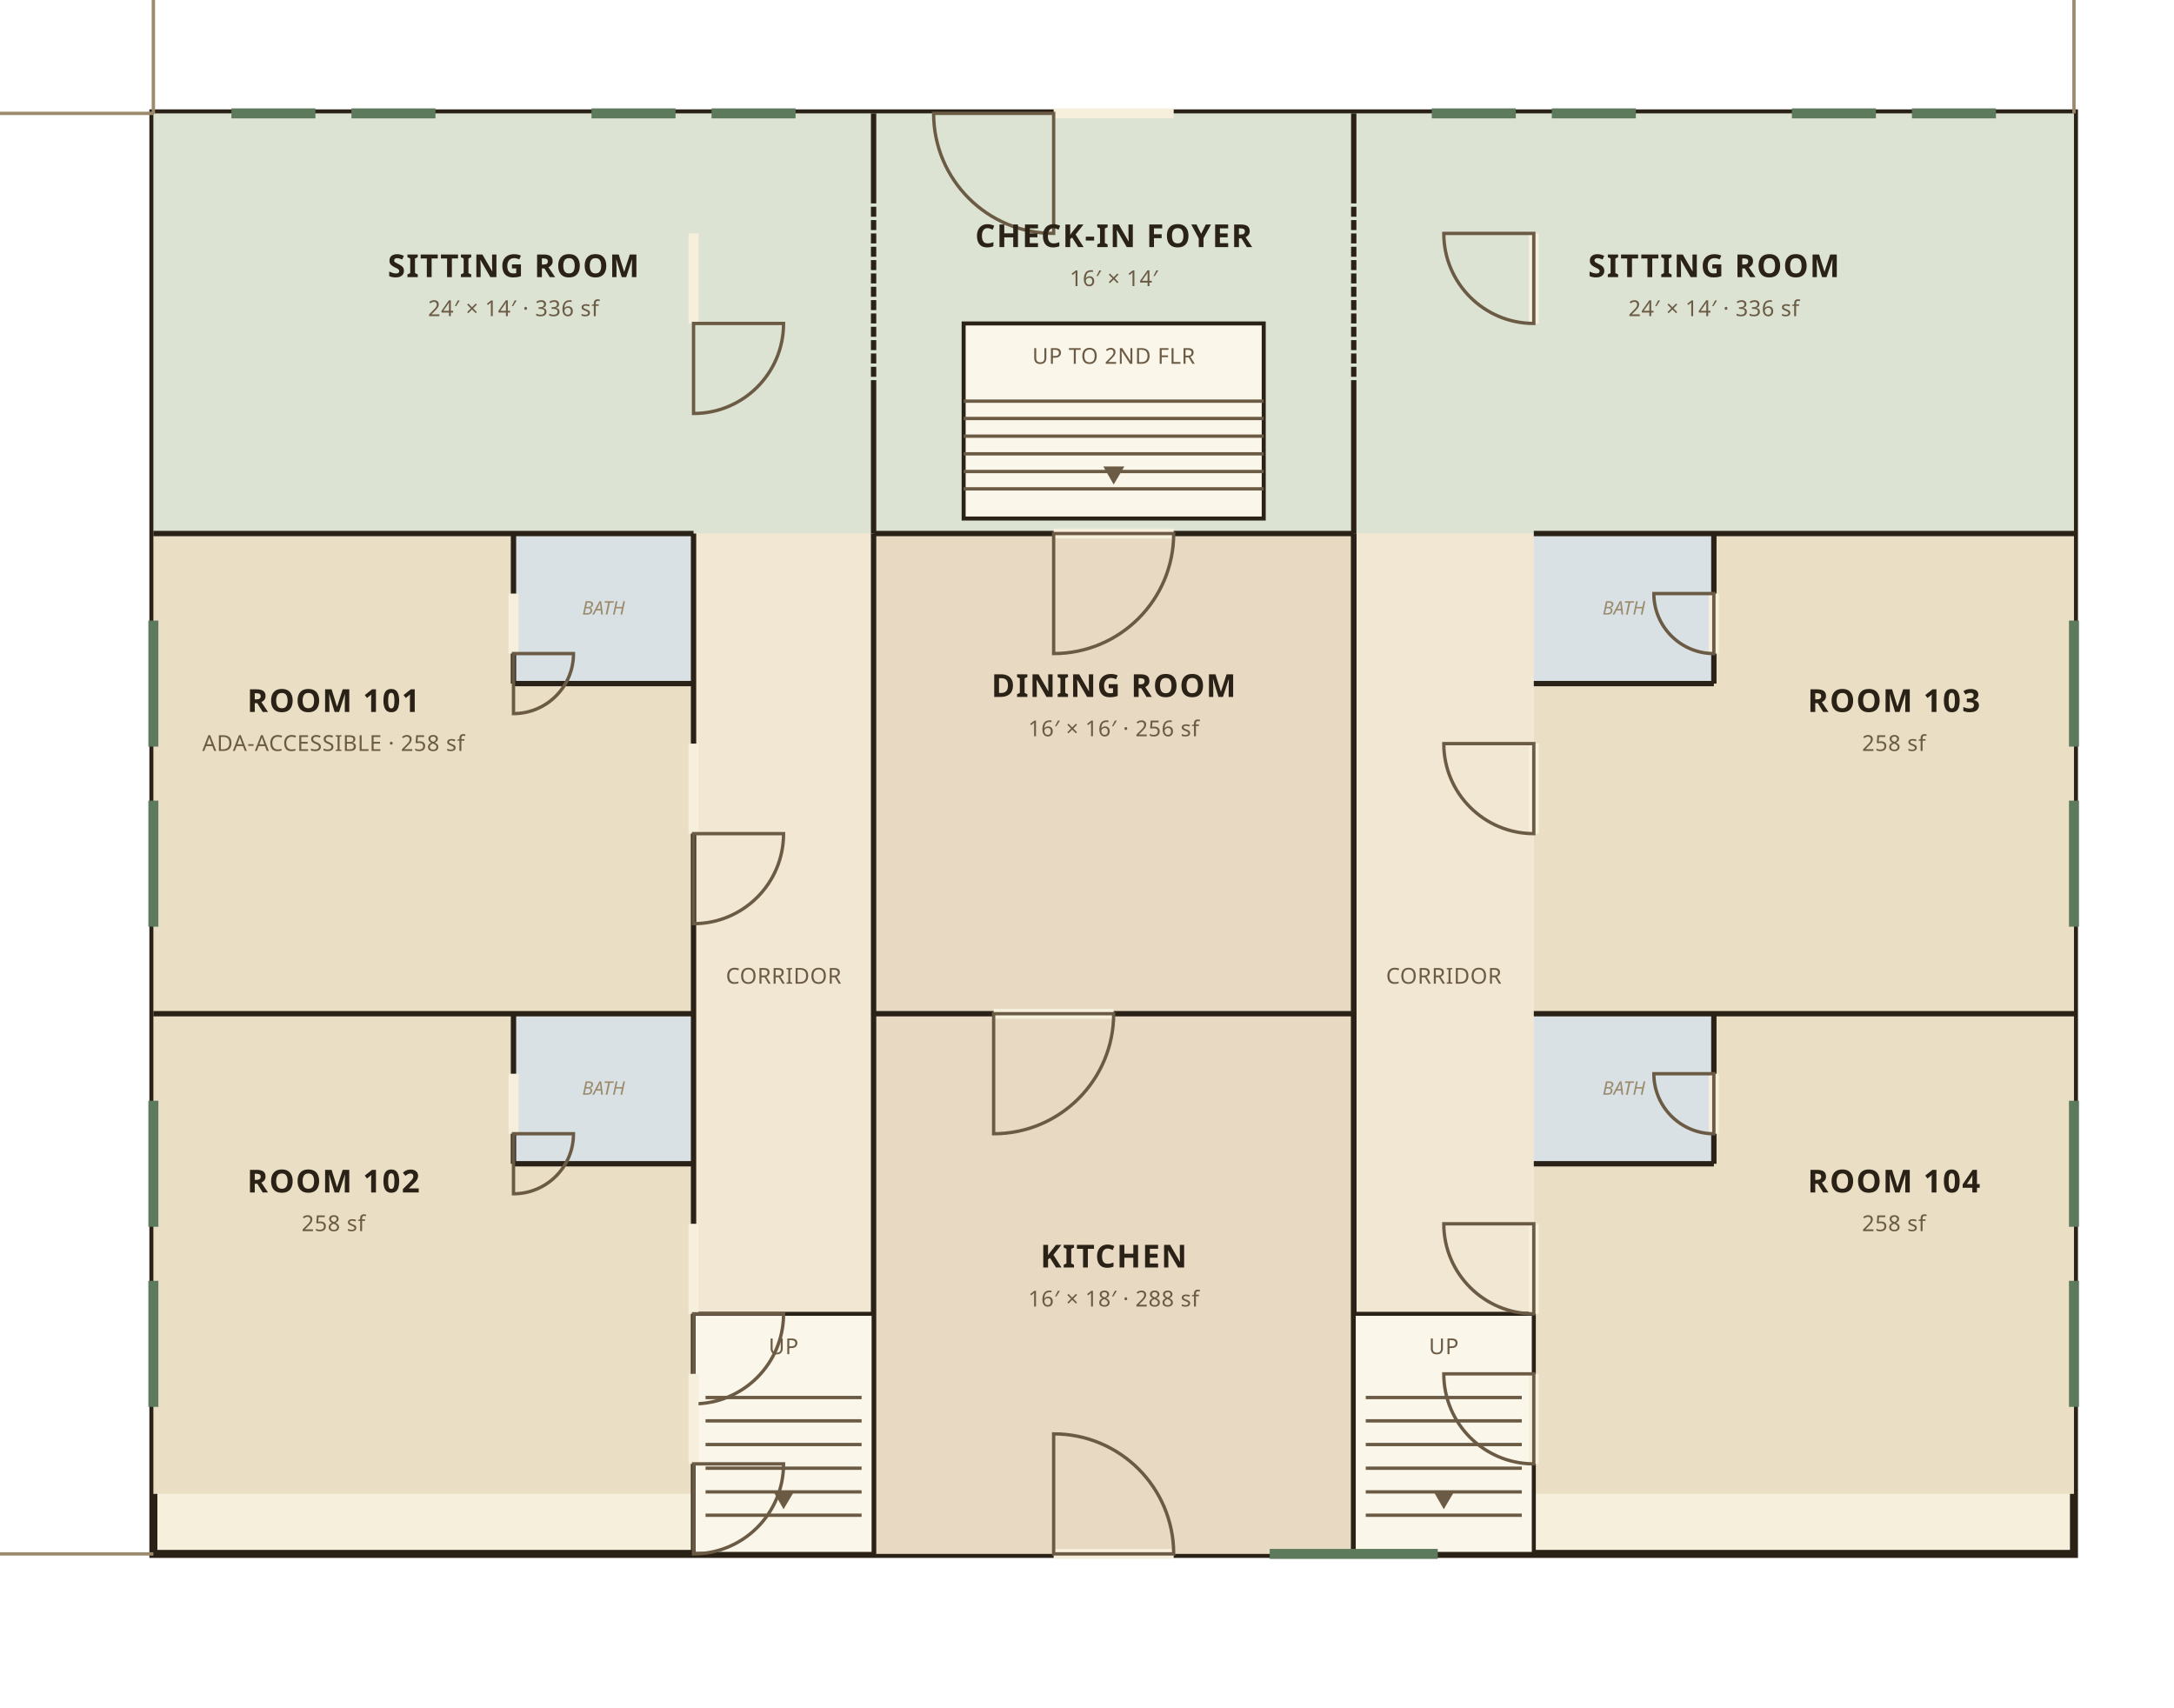
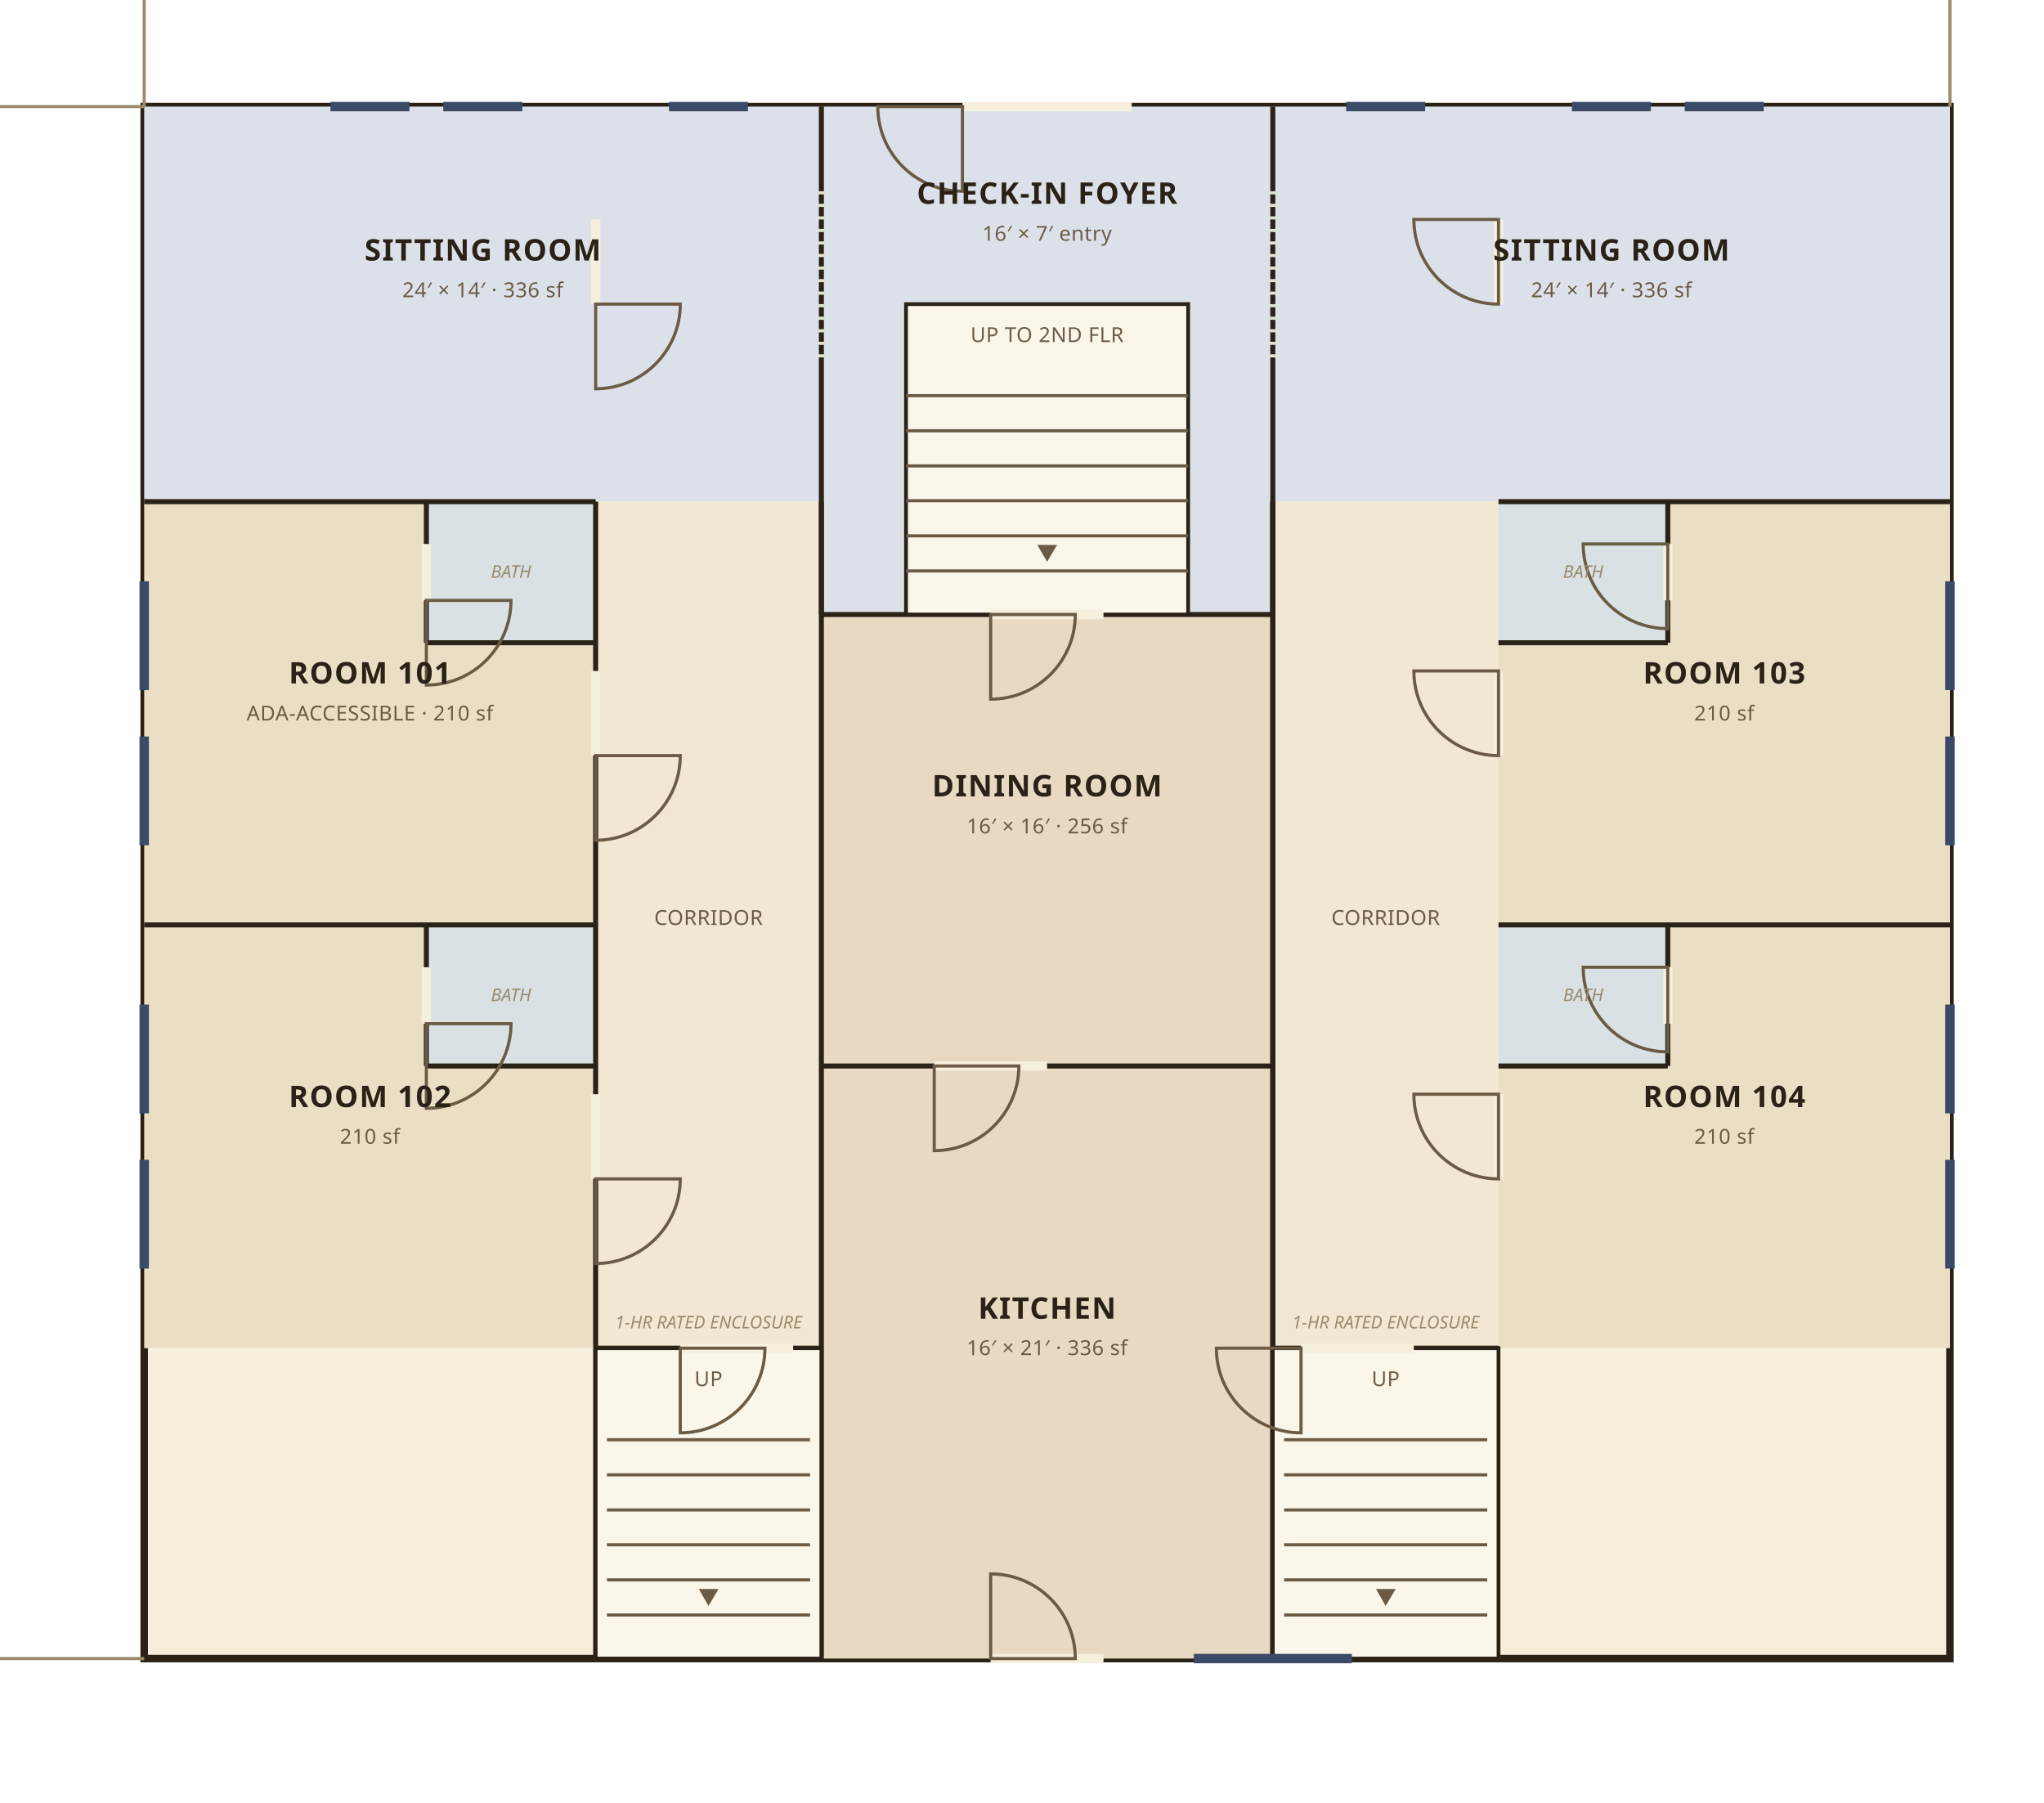
- <svg xmlns="http://www.w3.org/2000/svg" viewBox="0 0 652 512" class="planart" role="img" aria-label="Ground floor plan of the eight-room bed and breakfast">
+ <svg xmlns="http://www.w3.org/2000/svg" viewBox="0 0 652 575" class="planart" role="img" aria-label="Ground floor plan of the eight-room bed and breakfast">
  <style>svg.planart,svg.elevart{ background:#F1E7D2; }
.wall{ fill:#F6EFDC; stroke:#2A2117; stroke-width:2.4; }
- .room-public{ fill:#DCE3D3; }
+ .room-public{ fill:#DCE1E9; }
.room-service{ fill:#E7D9C2; }
.room-guest{ fill:#EADFC5; }
.room-circ{ fill:#F1E7D2; }
.room-bath{ fill:#D9E1E4; }
.room-attic{ fill:#EFE6D2; }
.room-nook{ fill:#E3D8B9; }
.wallline{ stroke:#2A2117; stroke-width:1.6; }
.kneewall{ fill:none; stroke:#6B5B45; stroke-width:1.2; stroke-dasharray:5 4; }
.doorcut{ stroke:#F6EFDC; stroke-width:3; }
.doorarc{ fill:none; stroke:#6B5B45; stroke-width:1; }
.archcut{ stroke:#DCE3D3; stroke-width:3; stroke-dasharray:1 3; }
- .window{ stroke:#5E7A5C; stroke-width:3; }
+ .window{ stroke:#3B4A66; stroke-width:3; }
.stairbox{ fill:#FBF6EA; stroke:#2A2117; stroke-width:1.2; }
.stairstep{ stroke:#6B5B45; stroke-width:1; }
.stairarrow{ fill:#6B5B45; }
.compass{ fill:none; stroke:#6B5B45; stroke-width:1; }
.compass-needle{ fill:#A8743A; }
.scalebar{ stroke:#2A2117; stroke-width:1.2; }
.dimline{ stroke:#9C8A6C; stroke-width:1; }
.dimtick{ stroke:#9C8A6C; stroke-width:1; }
.lbl,.lbl-room,.lbl-room-sm,.lbl-dim,.lbl-dim-sm,.lbl-tiny{ font-family:'Josefin Sans',Futura,sans-serif; fill:#2A2117; }
.lbl-room{ font-size:9.5px; letter-spacing:.04em; font-weight:600; }
.lbl-room-sm{ font-size:7.6px; letter-spacing:.03em; font-weight:600; }
.lbl-dim{ font-size:8px; fill:#6B5B45; letter-spacing:.03em; }
.lbl-dim-sm{ font-size:6.6px; fill:#6B5B45; letter-spacing:.02em; }
.lbl-tiny{ font-size:5.6px; fill:#9C8A6C; font-style:italic; }
.ground-line{ fill:#6B5B45; }
.roof-main{ fill:#7C7161; stroke:#2A2117; stroke-width:2; }
.roof-upper{ fill:#8B806E; stroke:#2A2117; stroke-width:2; }
.roof-dormer{ fill:#8B806E; stroke:#2A2117; stroke-width:2; }
.roof-course{ stroke:#2A2117; stroke-width:.7; opacity:.35; }
.ridge-line{ stroke:#2A2117; stroke-width:1.4; }
.chimney{ fill:#D8CBAE; stroke:#2A2117; stroke-width:1.6; }
.chimney-cap{ fill:#6B5B45; stroke:#2A2117; stroke-width:1; }
.dormer-wall{ fill:#F6EFDC; stroke:#2A2117; stroke-width:2; }
.cornice{ fill:#6B5B45; stroke:#2A2117; stroke-width:1.4; }
.cordon{ fill:#A8743A; stroke:#2A2117; stroke-width:1.2; opacity:.85; }
.wall-upper{ fill:#F6EFDC; stroke:#2A2117; stroke-width:2.2; }
- .win-frame{ fill:#DDE5D6; stroke:#2A2117; stroke-width:2; }
+ .win-frame{ fill:#D9E0E9; stroke:#2A2117; stroke-width:2; }
.win-bar{ stroke:#2A2117; stroke-width:1.3; }
.win-bar-thin{ stroke:#2A2117; stroke-width:.9; }
.rail{ stroke:#2A2117; stroke-width:1.6; fill:none; }
.rail-thin{ stroke:#6B5B45; stroke-width:1; }
.pilaster{ fill:#F6EFDC; stroke:#2A2117; stroke-width:1.4; }
.pilaster-cap{ fill:#F6EFDC; stroke:#2A2117; stroke-width:1.2; }
- .band{ fill:#5E7A5C; opacity:.18; stroke:#2A2117; stroke-width:1.6; }
- .medallion{ fill:#A8743A; }
- .medallion-txt{ font-family:'Cormorant Garamond',Georgia,serif; font-size:22px; font-weight:600; letter-spacing:.14em; fill:#2A2117; }
.sconce-arm{ stroke:#6B5B45; stroke-width:2; }
.sconce-lamp{ fill:#A8743A; stroke:#2A2117; stroke-width:1; }
- .stone-base{ fill:#D8CBAE; stroke:#2A2117; stroke-width:2; }
.stone-line{ stroke:#6B5B45; stroke-width:1; opacity:.55; }
.stone-line-faint{ stroke:#6B5B45; stroke-width:.6; opacity:.3; }
.door{ fill:#6B5B45; stroke:#2A2117; stroke-width:2; opacity:.85; }
.door-bar{ stroke:#F1E7D2; stroke-width:1.4; }
.door-bar-thin{ stroke:#F1E7D2; stroke-width:1; opacity:.7; }
- .cap{ font-family:'Josefin Sans',Futura,sans-serif; font-size:13px; fill:#6B5B45; letter-spacing:.08em; }</style>
-   <rect x="46.0" y="34.0" width="576.0" height="432.0" class="wall" />
+ .cap{ font-family:'Josefin Sans',Futura,sans-serif; font-size:13px; fill:#6B5B45; letter-spacing:.08em; }
+ 
+ .rock-a{ fill:#B9AFA0; stroke:#5C544A; stroke-width:.5; opacity:.95; }
+ .rock-b{ fill:#8E8A82; stroke:#4C4842; stroke-width:.5; opacity:.95; }
+ .rock-c{ fill:#6E7A80; stroke:#3E464A; stroke-width:.5; opacity:.95; }
+ .rock-outline{ fill:none; stroke:#2A2117; stroke-width:2; }
+ 
+ .planter-box{ fill:#5B4A38; stroke:#2A2117; stroke-width:1.4; }
+ .planter-rim{ fill:#6B5842; stroke:#2A2117; stroke-width:1; }
+ .planter-leaf{ fill:#5C6B44; stroke:#3C4630; stroke-width:.4; }
+ 
+ .awning-fascia{ fill:#26344A; stroke:#14202F; stroke-width:1.8; }
+ .awning-top{ fill:#33455F; stroke:#14202F; stroke-width:1.4; }
+ .awning-underside{ fill:#131C28; opacity:.55; }
+ .awning-stripe{ stroke:#3E5878; stroke-width:2; opacity:.7; }
+ .awning-bracket{ stroke:#8B806E; stroke-width:1.8; }
+ .awning-text{ font-family:'Cormorant Garamond',Georgia,serif; font-weight:600; letter-spacing:.13em; fill:#E4C583; }
+ .awning-rule{ stroke:#E4C583; stroke-width:1; opacity:.8; }</style>
+   <rect x="46.0" y="34.0" width="576.0" height="495.0" class="wall" />
  <rect x="46.0" y="34.0" width="216.0" height="126.0" class="room-fill room-public" />
  <rect x="406.0" y="34.0" width="216.0" height="126.0" class="room-fill room-public" />
-   <rect x="262.0" y="34.0" width="144.0" height="126.0" class="room-fill room-public" />
-   <rect x="262.0" y="160.0" width="144.0" height="144.0" class="room-fill room-service" />
-   <rect x="262.0" y="304.0" width="144.0" height="162.0" class="room-fill room-service" />
-   <rect x="46.0" y="160.0" width="162.0" height="144.0" class="room-fill room-guest" />
-   <rect x="46.0" y="304.0" width="162.0" height="144.0" class="room-fill room-guest" />
-   <rect x="460.0" y="160.0" width="162.0" height="144.0" class="room-fill room-guest" />
-   <rect x="460.0" y="304.0" width="162.0" height="144.0" class="room-fill room-guest" />
-   <rect x="208.0" y="160.0" width="54.0" height="306.0" class="room-fill room-circ" />
-   <rect x="406.0" y="160.0" width="54.0" height="306.0" class="room-fill room-circ" />
-   <rect x="154.0" y="160.0" width="54.0" height="45.0" class="room-fill room-bath" />
-   <rect x="154.0" y="304.0" width="54.0" height="45.0" class="room-fill room-bath" />
-   <rect x="460.0" y="160.0" width="54.0" height="45.0" class="room-fill room-bath" />
-   <rect x="460.0" y="304.0" width="54.0" height="45.0" class="room-fill room-bath" />
-   <line x1="262.0" y1="34.0" x2="262.0" y2="160.0" class="wallline" />
-   <line x1="406.0" y1="34.0" x2="406.0" y2="160.0" class="wallline" />
-   <line x1="262.0" y1="160.0" x2="406.0" y2="160.0" class="wallline" />
-   <line x1="46.0" y1="160.0" x2="208.0" y2="160.0" class="wallline" />
-   <line x1="460.0" y1="160.0" x2="622.0" y2="160.0" class="wallline" />
-   <line x1="208.0" y1="160.0" x2="208.0" y2="466.0" class="wallline" />
-   <line x1="406.0" y1="160.0" x2="406.0" y2="466.0" class="wallline" />
-   <line x1="262.0" y1="160.0" x2="262.0" y2="466.0" class="wallline" />
-   <line x1="406.0" y1="160.0" x2="406.0" y2="466.0" class="wallline" />
-   <line x1="46.0" y1="304.0" x2="208.0" y2="304.0" class="wallline" />
-   <line x1="460.0" y1="304.0" x2="622.0" y2="304.0" class="wallline" />
-   <line x1="262.0" y1="304.0" x2="406.0" y2="304.0" class="wallline" />
-   <line x1="154.0" y1="160.0" x2="154.0" y2="205.0" class="wallline" />
-   <line x1="154.0" y1="205.0" x2="208.0" y2="205.0" class="wallline" />
-   <line x1="154.0" y1="304.0" x2="154.0" y2="349.0" class="wallline" />
-   <line x1="154.0" y1="349.0" x2="208.0" y2="349.0" class="wallline" />
-   <line x1="514.0" y1="160.0" x2="514.0" y2="205.0" class="wallline" />
-   <line x1="460.0" y1="205.0" x2="514.0" y2="205.0" class="wallline" />
-   <line x1="514.0" y1="304.0" x2="514.0" y2="349.0" class="wallline" />
-   <line x1="460.0" y1="349.0" x2="514.0" y2="349.0" class="wallline" />
-   <rect x="289.0" y="97.0" width="90.0" height="58.5" class="stairbox" />
+   <rect x="262.0" y="34.0" width="144.0" height="162.0" class="room-fill room-public" />
+   <rect x="262.0" y="196.0" width="144.0" height="144.0" class="room-fill room-service" />
+   <rect x="262.0" y="340.0" width="144.0" height="189.0" class="room-fill room-service" />
+   <rect x="46.0" y="160.0" width="144.0" height="135.0" class="room-fill room-guest" />
+   <rect x="46.0" y="295.0" width="144.0" height="135.0" class="room-fill room-guest" />
+   <rect x="478.0" y="160.0" width="144.0" height="135.0" class="room-fill room-guest" />
+   <rect x="478.0" y="295.0" width="144.0" height="135.0" class="room-fill room-guest" />
+   <rect x="190.0" y="160.0" width="72.0" height="369.0" class="room-fill room-circ" />
+   <rect x="406.0" y="160.0" width="72.0" height="369.0" class="room-fill room-circ" />
+   <rect x="136.0" y="160.0" width="54.0" height="45.0" class="room-fill room-bath" />
+   <rect x="136.0" y="295.0" width="54.0" height="45.0" class="room-fill room-bath" />
+   <rect x="478.0" y="160.0" width="54.0" height="45.0" class="room-fill room-bath" />
+   <rect x="478.0" y="295.0" width="54.0" height="45.0" class="room-fill room-bath" />
+   <line x1="262.0" y1="34.0" x2="262.0" y2="196.0" class="wallline" />
+   <line x1="406.0" y1="34.0" x2="406.0" y2="196.0" class="wallline" />
+   <line x1="262.0" y1="196.0" x2="406.0" y2="196.0" class="wallline" />
+   <line x1="262.0" y1="340.0" x2="406.0" y2="340.0" class="wallline" />
+   <line x1="46.0" y1="160.0" x2="190.0" y2="160.0" class="wallline" />
+   <line x1="478.0" y1="160.0" x2="622.0" y2="160.0" class="wallline" />
+   <line x1="190.0" y1="160.0" x2="190.0" y2="529.0" class="wallline" />
+   <line x1="406.0" y1="160.0" x2="406.0" y2="529.0" class="wallline" />
+   <line x1="262.0" y1="160.0" x2="262.0" y2="529.0" class="wallline" />
+   <line x1="406.0" y1="160.0" x2="406.0" y2="529.0" class="wallline" />
+   <line x1="46.0" y1="295.0" x2="190.0" y2="295.0" class="wallline" />
+   <line x1="478.0" y1="295.0" x2="622.0" y2="295.0" class="wallline" />
+   <line x1="190.0" y1="430.0" x2="262.0" y2="430.0" class="wallline" />
+   <line x1="406.0" y1="430.0" x2="478.0" y2="430.0" class="wallline" />
+   <line x1="136.0" y1="160.0" x2="136.0" y2="205.0" class="wallline" />
+   <line x1="136.0" y1="205.0" x2="190.0" y2="205.0" class="wallline" />
+   <line x1="136.0" y1="295.0" x2="136.0" y2="340.0" class="wallline" />
+   <line x1="136.0" y1="340.0" x2="190.0" y2="340.0" class="wallline" />
+   <line x1="532.0" y1="160.0" x2="532.0" y2="205.0" class="wallline" />
+   <line x1="478.0" y1="205.0" x2="532.0" y2="205.0" class="wallline" />
+   <line x1="532.0" y1="295.0" x2="532.0" y2="340.0" class="wallline" />
+   <line x1="478.0" y1="340.0" x2="532.0" y2="340.0" class="wallline" />
+   <rect x="289.0" y="97.0" width="90.0" height="99.0" class="stairbox" />
  <text x="334.0" y="109.1" class="lbl-dim-sm" text-anchor="middle">UP TO 2ND FLR</text>
-   <line x1="289.0" y1="120.3" x2="379.0" y2="120.3" class="stairstep" />
-   <line x1="289.0" y1="125.5" x2="379.0" y2="125.5" class="stairstep" />
-   <line x1="289.0" y1="130.8" x2="379.0" y2="130.8" class="stairstep" />
-   <line x1="289.0" y1="136.1" x2="379.0" y2="136.1" class="stairstep" />
-   <line x1="289.0" y1="141.4" x2="379.0" y2="141.4" class="stairstep" />
-   <line x1="289.0" y1="146.6" x2="379.0" y2="146.6" class="stairstep" />
-   <path d="M 334.0 145.3 l -3.1 -5.4 l 6.3 0 Z" class="stairarrow" />
-   <rect x="208.0" y="394.0" width="54.0" height="72.0" class="stairbox" />
-   <text x="235.0" y="406.1" class="lbl-dim-sm" text-anchor="middle">UP</text>
-   <line x1="211.6" y1="419.1" x2="258.4" y2="419.1" class="stairstep" />
-   <line x1="211.6" y1="426.1" x2="258.4" y2="426.1" class="stairstep" />
-   <line x1="211.6" y1="433.2" x2="258.4" y2="433.2" class="stairstep" />
-   <line x1="211.6" y1="440.3" x2="258.4" y2="440.3" class="stairstep" />
-   <line x1="211.6" y1="447.4" x2="258.4" y2="447.4" class="stairstep" />
-   <line x1="211.6" y1="454.4" x2="258.4" y2="454.4" class="stairstep" />
-   <path d="M 235.0 452.6 l -3.1 -5.4 l 6.3 0 Z" class="stairarrow" />
-   <rect x="406.0" y="394.0" width="54.0" height="72.0" class="stairbox" />
-   <text x="433.0" y="406.1" class="lbl-dim-sm" text-anchor="middle">UP</text>
-   <line x1="409.6" y1="419.1" x2="456.4" y2="419.1" class="stairstep" />
-   <line x1="409.6" y1="426.1" x2="456.4" y2="426.1" class="stairstep" />
-   <line x1="409.6" y1="433.2" x2="456.4" y2="433.2" class="stairstep" />
-   <line x1="409.6" y1="440.3" x2="456.4" y2="440.3" class="stairstep" />
-   <line x1="409.6" y1="447.4" x2="456.4" y2="447.4" class="stairstep" />
-   <line x1="409.6" y1="454.4" x2="456.4" y2="454.4" class="stairstep" />
-   <path d="M 433.0 452.6 l -3.1 -5.4 l 6.3 0 Z" class="stairarrow" />
-   <line x1="316.0" y1="34.0" x2="352.0" y2="34.0" class="doorcut" />
-   <path d="M 316.0 34.0 L 316.0 70.0 A 36.0 36.0 0 0 1 280.0 34.0 Z" class="doorarc" />
+   <line x1="289.0" y1="126.2" x2="379.0" y2="126.2" class="stairstep" />
+   <line x1="289.0" y1="137.4" x2="379.0" y2="137.4" class="stairstep" />
+   <line x1="289.0" y1="148.6" x2="379.0" y2="148.6" class="stairstep" />
+   <line x1="289.0" y1="159.7" x2="379.0" y2="159.7" class="stairstep" />
+   <line x1="289.0" y1="170.9" x2="379.0" y2="170.9" class="stairstep" />
+   <line x1="289.0" y1="182.1" x2="379.0" y2="182.1" class="stairstep" />
+   <path d="M 334.0 179.2 l -3.1 -5.4 l 6.3 0 Z" class="stairarrow" />
+   <rect x="190.0" y="430.0" width="72.0" height="99.0" class="stairbox" />
+   <text x="226.0" y="442.1" class="lbl-dim-sm" text-anchor="middle">UP</text>
+   <line x1="193.6" y1="459.2" x2="258.4" y2="459.2" class="stairstep" />
+   <line x1="193.6" y1="470.4" x2="258.4" y2="470.4" class="stairstep" />
+   <line x1="193.6" y1="481.6" x2="258.4" y2="481.6" class="stairstep" />
+   <line x1="193.6" y1="492.7" x2="258.4" y2="492.7" class="stairstep" />
+   <line x1="193.6" y1="503.9" x2="258.4" y2="503.9" class="stairstep" />
+   <line x1="193.6" y1="515.1" x2="258.4" y2="515.1" class="stairstep" />
+   <path d="M 226.0 512.2 l -3.1 -5.4 l 6.3 0 Z" class="stairarrow" />
+   <text x="226.0" y="423.7" class="lbl-tiny" text-anchor="middle">1-HR RATED ENCLOSURE</text>
+   <rect x="406.0" y="430.0" width="72.0" height="99.0" class="stairbox" />
+   <text x="442.0" y="442.1" class="lbl-dim-sm" text-anchor="middle">UP</text>
+   <line x1="409.6" y1="459.2" x2="474.4" y2="459.2" class="stairstep" />
+   <line x1="409.6" y1="470.4" x2="474.4" y2="470.4" class="stairstep" />
+   <line x1="409.6" y1="481.6" x2="474.4" y2="481.6" class="stairstep" />
+   <line x1="409.6" y1="492.7" x2="474.4" y2="492.7" class="stairstep" />
+   <line x1="409.6" y1="503.9" x2="474.4" y2="503.9" class="stairstep" />
+   <line x1="409.6" y1="515.1" x2="474.4" y2="515.1" class="stairstep" />
+   <path d="M 442.0 512.2 l -3.1 -5.4 l 6.3 0 Z" class="stairarrow" />
+   <text x="442.0" y="423.7" class="lbl-tiny" text-anchor="middle">1-HR RATED ENCLOSURE</text>
+   <line x1="307.0" y1="34.0" x2="361.0" y2="34.0" class="doorcut" />
+   <path d="M 307.0 34.0 L 307.0 61.0 A 27.0 27.0 0 0 1 280.0 34.0 Z" class="doorarc" />
  <line x1="262.0" y1="61.0" x2="262.0" y2="115.0" class="archcut" />
  <line x1="406.0" y1="61.0" x2="406.0" y2="115.0" class="archcut" />
-   <line x1="316.0" y1="160.0" x2="352.0" y2="160.0" class="doorcut" />
-   <path d="M 316.0 160.0 L 352.0 160.0 A 36.0 36.0 0 0 1 316.0 196.0 Z" class="doorarc" />
-   <line x1="298.0" y1="304.0" x2="334.0" y2="304.0" class="doorcut" />
-   <path d="M 298.0 304.0 L 334.0 304.0 A 36.0 36.0 0 0 1 298.0 340.0 Z" class="doorarc" />
-   <line x1="208.0" y1="70.0" x2="208.0" y2="97.0" class="doorcut" />
-   <path d="M 208.0 97.0 L 235.0 97.0 A 27.0 27.0 0 0 1 208.0 124.0 Z" class="doorarc" />
-   <line x1="460.0" y1="70.0" x2="460.0" y2="97.0" class="doorcut" />
-   <path d="M 460.0 70.0 L 460.0 97.0 A 27.0 27.0 0 0 1 433.0 70.0 Z" class="doorarc" />
-   <line x1="208.0" y1="223.0" x2="208.0" y2="250.0" class="doorcut" />
-   <path d="M 208.0 250.0 L 235.0 250.0 A 27.0 27.0 0 0 1 208.0 277.0 Z" class="doorarc" />
-   <line x1="208.0" y1="367.0" x2="208.0" y2="394.0" class="doorcut" />
-   <path d="M 208.0 394.0 L 235.0 394.0 A 27.0 27.0 0 0 1 208.0 421.0 Z" class="doorarc" />
-   <line x1="460.0" y1="223.0" x2="460.0" y2="250.0" class="doorcut" />
-   <path d="M 460.0 223.0 L 460.0 250.0 A 27.0 27.0 0 0 1 433.0 223.0 Z" class="doorarc" />
-   <line x1="460.0" y1="367.0" x2="460.0" y2="394.0" class="doorcut" />
-   <path d="M 460.0 367.0 L 460.0 394.0 A 27.0 27.0 0 0 1 433.0 367.0 Z" class="doorarc" />
-   <line x1="154.0" y1="178.0" x2="154.0" y2="196.0" class="doorcut" />
-   <path d="M 154.0 196.0 L 172.0 196.0 A 18.0 18.0 0 0 1 154.0 214.0 Z" class="doorarc" />
-   <line x1="154.0" y1="322.0" x2="154.0" y2="340.0" class="doorcut" />
-   <path d="M 154.0 340.0 L 172.0 340.0 A 18.0 18.0 0 0 1 154.0 358.0 Z" class="doorarc" />
-   <line x1="514.0" y1="178.0" x2="514.0" y2="196.0" class="doorcut" />
-   <path d="M 514.0 178.0 L 514.0 196.0 A 18.0 18.0 0 0 1 496.0 178.0 Z" class="doorarc" />
-   <line x1="514.0" y1="322.0" x2="514.0" y2="340.0" class="doorcut" />
-   <path d="M 514.0 322.0 L 514.0 340.0 A 18.0 18.0 0 0 1 496.0 322.0 Z" class="doorarc" />
-   <line x1="316.0" y1="466.0" x2="352.0" y2="466.0" class="doorcut" />
-   <path d="M 316.0 466.0 L 316.0 430.0 A 36.0 36.0 0 0 1 352.0 466.0 Z" class="doorarc" />
-   <line x1="208.0" y1="412.0" x2="208.0" y2="439.0" class="doorcut" />
-   <path d="M 208.0 439.0 L 235.0 439.0 A 27.0 27.0 0 0 1 208.0 466.0 Z" class="doorarc" />
-   <line x1="460.0" y1="412.0" x2="460.0" y2="439.0" class="doorcut" />
-   <path d="M 460.0 412.0 L 460.0 439.0 A 27.0 27.0 0 0 1 433.0 412.0 Z" class="doorarc" />
-   <line x1="69.4" y1="34.0" x2="94.6" y2="34.0" class="window" />
+   <line x1="316.0" y1="196.0" x2="352.0" y2="196.0" class="doorcut" />
+   <path d="M 316.0 196.0 L 343.0 196.0 A 27.0 27.0 0 0 1 316.0 223.0 Z" class="doorarc" />
+   <line x1="298.0" y1="340.0" x2="334.0" y2="340.0" class="doorcut" />
+   <path d="M 298.0 340.0 L 325.0 340.0 A 27.0 27.0 0 0 1 298.0 367.0 Z" class="doorarc" />
+   <line x1="190.0" y1="70.0" x2="190.0" y2="97.0" class="doorcut" />
+   <path d="M 190.0 97.0 L 217.0 97.0 A 27.0 27.0 0 0 1 190.0 124.0 Z" class="doorarc" />
+   <line x1="478.0" y1="70.0" x2="478.0" y2="97.0" class="doorcut" />
+   <path d="M 478.0 70.0 L 478.0 97.0 A 27.0 27.0 0 0 1 451.0 70.0 Z" class="doorarc" />
+   <line x1="190.0" y1="214.0" x2="190.0" y2="241.0" class="doorcut" />
+   <path d="M 190.0 241.0 L 217.0 241.0 A 27.0 27.0 0 0 1 190.0 268.0 Z" class="doorarc" />
+   <line x1="190.0" y1="349.0" x2="190.0" y2="376.0" class="doorcut" />
+   <path d="M 190.0 376.0 L 217.0 376.0 A 27.0 27.0 0 0 1 190.0 403.0 Z" class="doorarc" />
+   <line x1="478.0" y1="214.0" x2="478.0" y2="241.0" class="doorcut" />
+   <path d="M 478.0 214.0 L 478.0 241.0 A 27.0 27.0 0 0 1 451.0 214.0 Z" class="doorarc" />
+   <line x1="478.0" y1="349.0" x2="478.0" y2="376.0" class="doorcut" />
+   <path d="M 478.0 349.0 L 478.0 376.0 A 27.0 27.0 0 0 1 451.0 349.0 Z" class="doorarc" />
+   <line x1="136.0" y1="173.5" x2="136.0" y2="191.5" class="doorcut" />
+   <path d="M 136.0 191.5 L 163.0 191.5 A 27.0 27.0 0 0 1 136.0 218.5 Z" class="doorarc" />
+   <line x1="136.0" y1="308.5" x2="136.0" y2="326.5" class="doorcut" />
+   <path d="M 136.0 326.5 L 163.0 326.5 A 27.0 27.0 0 0 1 136.0 353.5 Z" class="doorarc" />
+   <line x1="532.0" y1="173.5" x2="532.0" y2="191.5" class="doorcut" />
+   <path d="M 532.0 173.5 L 532.0 200.5 A 27.0 27.0 0 0 1 505.0 173.5 Z" class="doorarc" />
+   <line x1="532.0" y1="308.5" x2="532.0" y2="326.5" class="doorcut" />
+   <path d="M 532.0 308.5 L 532.0 335.5 A 27.0 27.0 0 0 1 505.0 308.5 Z" class="doorarc" />
+   <line x1="316.0" y1="529.0" x2="352.0" y2="529.0" class="doorcut" />
+   <path d="M 316.0 529.0 L 316.0 502.0 A 27.0 27.0 0 0 1 343.0 529.0 Z" class="doorarc" />
+   <line x1="217.0" y1="430.0" x2="253.0" y2="430.0" class="doorcut" />
+   <path d="M 217.0 430.0 L 244.0 430.0 A 27.0 27.0 0 0 1 217.0 457.0 Z" class="doorarc" />
+   <line x1="415.0" y1="430.0" x2="451.0" y2="430.0" class="doorcut" />
+   <path d="M 415.0 430.0 L 415.0 457.0 A 27.0 27.0 0 0 1 388.0 430.0 Z" class="doorarc" />
  <line x1="105.4" y1="34.0" x2="130.6" y2="34.0" class="window" />
-   <line x1="177.4" y1="34.0" x2="202.6" y2="34.0" class="window" />
+   <line x1="141.4" y1="34.0" x2="166.6" y2="34.0" class="window" />
  <line x1="213.4" y1="34.0" x2="238.6" y2="34.0" class="window" />
  <line x1="429.4" y1="34.0" x2="454.6" y2="34.0" class="window" />
-   <line x1="465.4" y1="34.0" x2="490.6" y2="34.0" class="window" />
+   <line x1="501.4" y1="34.0" x2="526.6" y2="34.0" class="window" />
  <line x1="537.4" y1="34.0" x2="562.6" y2="34.0" class="window" />
-   <line x1="573.4" y1="34.0" x2="598.6" y2="34.0" class="window" />
-   <line x1="46.0" y1="186.1" x2="46.0" y2="223.9" class="window" />
-   <line x1="46.0" y1="240.1" x2="46.0" y2="277.9" class="window" />
-   <line x1="46.0" y1="330.1" x2="46.0" y2="367.9" class="window" />
-   <line x1="46.0" y1="384.1" x2="46.0" y2="421.9" class="window" />
-   <line x1="622.0" y1="186.1" x2="622.0" y2="223.9" class="window" />
-   <line x1="622.0" y1="240.1" x2="622.0" y2="277.9" class="window" />
-   <line x1="622.0" y1="330.1" x2="622.0" y2="367.9" class="window" />
-   <line x1="622.0" y1="384.1" x2="622.0" y2="421.9" class="window" />
-   <line x1="380.8" y1="466.0" x2="431.2" y2="466.0" class="window" />
+   <line x1="46.0" y1="185.4" x2="46.0" y2="220.1" class="window" />
+   <line x1="46.0" y1="234.9" x2="46.0" y2="269.6" class="window" />
+   <line x1="46.0" y1="320.4" x2="46.0" y2="355.1" class="window" />
+   <line x1="46.0" y1="369.9" x2="46.0" y2="404.6" class="window" />
+   <line x1="622.0" y1="185.4" x2="622.0" y2="220.1" class="window" />
+   <line x1="622.0" y1="234.9" x2="622.0" y2="269.6" class="window" />
+   <line x1="622.0" y1="320.4" x2="622.0" y2="355.1" class="window" />
+   <line x1="622.0" y1="369.9" x2="622.0" y2="404.6" class="window" />
+   <line x1="380.8" y1="529.0" x2="431.2" y2="529.0" class="window" />
  <text x="154.0" y="83.1" class="lbl-room" text-anchor="middle">SITTING ROOM</text>
  <text x="154.0" y="94.8" class="lbl-dim-sm" text-anchor="middle">24′ × 14′ · 336 sf</text>
  <text x="514.0" y="83.1" class="lbl-room" text-anchor="middle">SITTING ROOM</text>
  <text x="514.0" y="94.8" class="lbl-dim-sm" text-anchor="middle">24′ × 14′ · 336 sf</text>
-   <text x="334.0" y="74.1" class="lbl-room" text-anchor="middle">CHECK-IN FOYER</text>
-   <text x="334.0" y="85.8" class="lbl-dim-sm" text-anchor="middle">16′ × 14′</text>
-   <text x="334.0" y="209.0" class="lbl-room" text-anchor="middle">DINING ROOM</text>
-   <text x="334.0" y="220.8" class="lbl-dim-sm" text-anchor="middle">16′ × 16′ · 256 sf</text>
-   <text x="334.0" y="380.1" class="lbl-room" text-anchor="middle">KITCHEN</text>
-   <text x="334.0" y="391.8" class="lbl-dim-sm" text-anchor="middle">16′ × 18′ · 288 sf</text>
-   <text x="100.0" y="213.5" class="lbl-room" text-anchor="middle">ROOM 101</text>
-   <text x="100.0" y="225.2" class="lbl-dim-sm" text-anchor="middle">ADA-ACCESSIBLE · 258 sf</text>
-   <text x="100.0" y="357.6" class="lbl-room" text-anchor="middle">ROOM 102</text>
-   <text x="100.0" y="369.2" class="lbl-dim-sm" text-anchor="middle">258 sf</text>
-   <text x="568.0" y="213.5" class="lbl-room" text-anchor="middle">ROOM 103</text>
-   <text x="568.0" y="225.2" class="lbl-dim-sm" text-anchor="middle">258 sf</text>
-   <text x="568.0" y="357.6" class="lbl-room" text-anchor="middle">ROOM 104</text>
-   <text x="568.0" y="369.2" class="lbl-dim-sm" text-anchor="middle">258 sf</text>
-   <text x="235.0" y="295.0" class="lbl-dim-sm" text-anchor="middle">CORRIDOR</text>
-   <text x="433.0" y="295.0" class="lbl-dim-sm" text-anchor="middle">CORRIDOR</text>
-   <text x="181.0" y="184.3" class="lbl-tiny" text-anchor="middle">BATH</text>
-   <text x="181.0" y="328.3" class="lbl-tiny" text-anchor="middle">BATH</text>
-   <text x="487.0" y="184.3" class="lbl-tiny" text-anchor="middle">BATH</text>
-   <text x="487.0" y="328.3" class="lbl-tiny" text-anchor="middle">BATH</text>
+   <text x="334.0" y="65.0" class="lbl-room" text-anchor="middle">CHECK-IN FOYER</text>
+   <text x="334.0" y="76.8" class="lbl-dim-sm" text-anchor="middle">16′ × 7′ entry</text>
+   <text x="334.0" y="254.0" class="lbl-room" text-anchor="middle">DINING ROOM</text>
+   <text x="334.0" y="265.8" class="lbl-dim-sm" text-anchor="middle">16′ × 16′ · 256 sf</text>
+   <text x="334.0" y="420.6" class="lbl-room" text-anchor="middle">KITCHEN</text>
+   <text x="334.0" y="432.2" class="lbl-dim-sm" text-anchor="middle">16′ × 21′ · 336 sf</text>
+   <text x="118.0" y="218.0" class="lbl-room" text-anchor="middle">ROOM 101</text>
+   <text x="118.0" y="229.8" class="lbl-dim-sm" text-anchor="middle">ADA-ACCESSIBLE · 210 sf</text>
+   <text x="118.0" y="353.1" class="lbl-room" text-anchor="middle">ROOM 102</text>
+   <text x="118.0" y="364.8" class="lbl-dim-sm" text-anchor="middle">210 sf</text>
+   <text x="550.0" y="218.0" class="lbl-room" text-anchor="middle">ROOM 103</text>
+   <text x="550.0" y="229.8" class="lbl-dim-sm" text-anchor="middle">210 sf</text>
+   <text x="550.0" y="353.1" class="lbl-room" text-anchor="middle">ROOM 104</text>
+   <text x="550.0" y="364.8" class="lbl-dim-sm" text-anchor="middle">210 sf</text>
+   <text x="226.0" y="295.0" class="lbl-dim-sm" text-anchor="middle">CORRIDOR</text>
+   <text x="442.0" y="295.0" class="lbl-dim-sm" text-anchor="middle">CORRIDOR</text>
+   <text x="163.0" y="184.3" class="lbl-tiny" text-anchor="middle">BATH</text>
+   <text x="163.0" y="319.3" class="lbl-tiny" text-anchor="middle">BATH</text>
+   <text x="505.0" y="184.3" class="lbl-tiny" text-anchor="middle">BATH</text>
+   <text x="505.0" y="319.3" class="lbl-tiny" text-anchor="middle">BATH</text>
  <line x1="46.0" y1="-11.0" x2="622.0" y2="-11.0" class="dimline" />
  <line x1="46.0" y1="34.0" x2="46.0" y2="-11.0" class="dimtick" />
  <line x1="622.0" y1="34.0" x2="622.0" y2="-11.0" class="dimtick" />
  <text x="334.0" y="-15.5" class="lbl-dim" text-anchor="middle">64′-0″</text>
-   <line x1="-17.0" y1="34.0" x2="-17.0" y2="466.0" class="dimline" />
+   <line x1="-17.0" y1="34.0" x2="-17.0" y2="529.0" class="dimline" />
  <line x1="46.0" y1="34.0" x2="-17.0" y2="34.0" class="dimtick" />
-   <line x1="46.0" y1="466.0" x2="-17.0" y2="466.0" class="dimtick" />
-   <text x="-21.5" y="250.0" class="lbl-dim" text-anchor="middle" transform="rotate(-90 -21.5 250.0)">48′-0″</text>
+   <line x1="46.0" y1="529.0" x2="-17.0" y2="529.0" class="dimtick" />
+   <text x="-21.5" y="281.5" class="lbl-dim" text-anchor="middle" transform="rotate(-90 -21.5 281.5)">55′-0″</text>
  <g transform="translate(766.0,70.0)">
    <circle r="15" class="compass" />
    <path d="M 0 -11 L 5 6 L 0 2 L -5 6 Z" class="compass-needle" />
    <text y="-18" class="lbl-dim-sm" text-anchor="middle">N</text>
  </g>
-   <line x1="64.0" y1="547.0" x2="154.0" y2="547.0" class="scalebar" />
-   <line x1="64.0" y1="543.8" x2="64.0" y2="550.1" class="scalebar" />
-   <line x1="73.0" y1="545.4" x2="73.0" y2="548.6" class="scalebar" />
-   <line x1="82.0" y1="545.4" x2="82.0" y2="548.6" class="scalebar" />
-   <line x1="91.0" y1="545.4" x2="91.0" y2="548.6" class="scalebar" />
-   <line x1="100.0" y1="545.4" x2="100.0" y2="548.6" class="scalebar" />
-   <line x1="109.0" y1="543.8" x2="109.0" y2="550.1" class="scalebar" />
-   <line x1="118.0" y1="545.4" x2="118.0" y2="548.6" class="scalebar" />
-   <line x1="127.0" y1="545.4" x2="127.0" y2="548.6" class="scalebar" />
-   <line x1="136.0" y1="545.4" x2="136.0" y2="548.6" class="scalebar" />
-   <line x1="145.0" y1="545.4" x2="145.0" y2="548.6" class="scalebar" />
-   <line x1="154.0" y1="543.8" x2="154.0" y2="550.1" class="scalebar" />
-   <text x="109.0" y="561.4" class="lbl-dim-sm" text-anchor="middle">0        5        10 ft</text>
+   <line x1="64.0" y1="610.0" x2="154.0" y2="610.0" class="scalebar" />
+   <line x1="64.0" y1="606.9" x2="64.0" y2="613.1" class="scalebar" />
+   <line x1="73.0" y1="608.4" x2="73.0" y2="611.6" class="scalebar" />
+   <line x1="82.0" y1="608.4" x2="82.0" y2="611.6" class="scalebar" />
+   <line x1="91.0" y1="608.4" x2="91.0" y2="611.6" class="scalebar" />
+   <line x1="100.0" y1="608.4" x2="100.0" y2="611.6" class="scalebar" />
+   <line x1="109.0" y1="606.9" x2="109.0" y2="613.1" class="scalebar" />
+   <line x1="118.0" y1="608.4" x2="118.0" y2="611.6" class="scalebar" />
+   <line x1="127.0" y1="608.4" x2="127.0" y2="611.6" class="scalebar" />
+   <line x1="136.0" y1="608.4" x2="136.0" y2="611.6" class="scalebar" />
+   <line x1="145.0" y1="608.4" x2="145.0" y2="611.6" class="scalebar" />
+   <line x1="154.0" y1="606.9" x2="154.0" y2="613.1" class="scalebar" />
+   <text x="109.0" y="624.4" class="lbl-dim-sm" text-anchor="middle">0        5        10 ft</text>
</svg>
